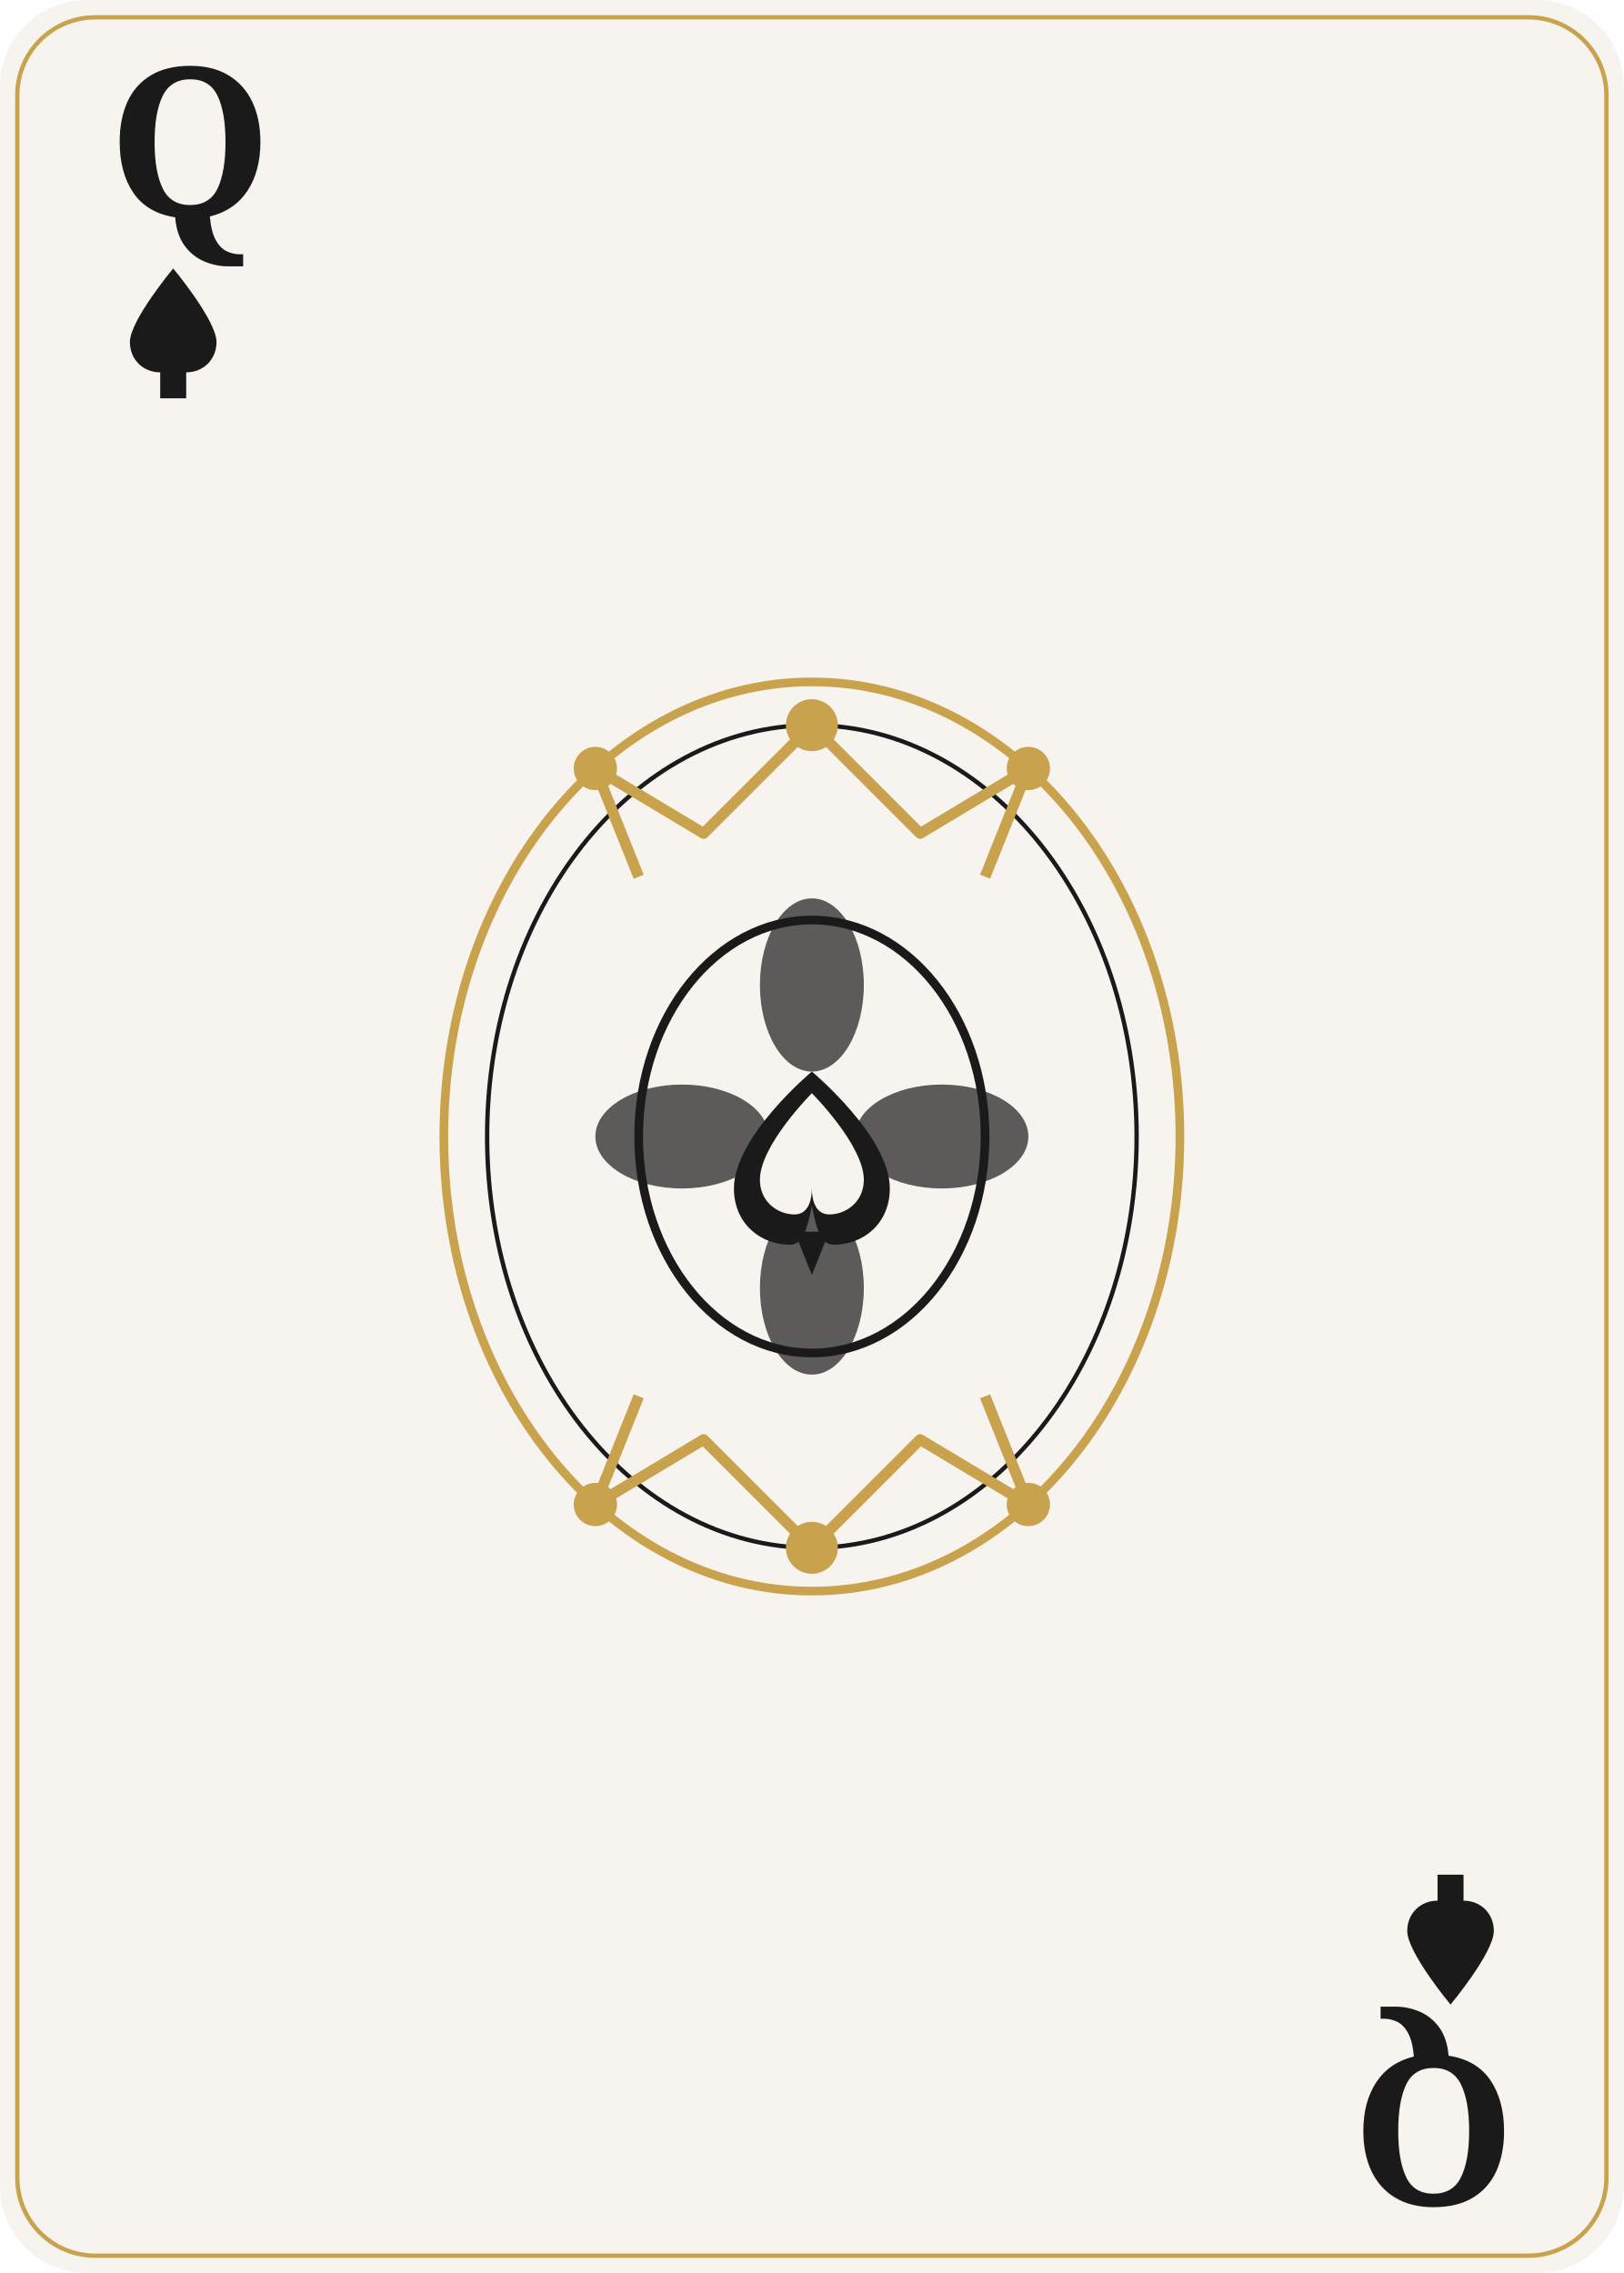
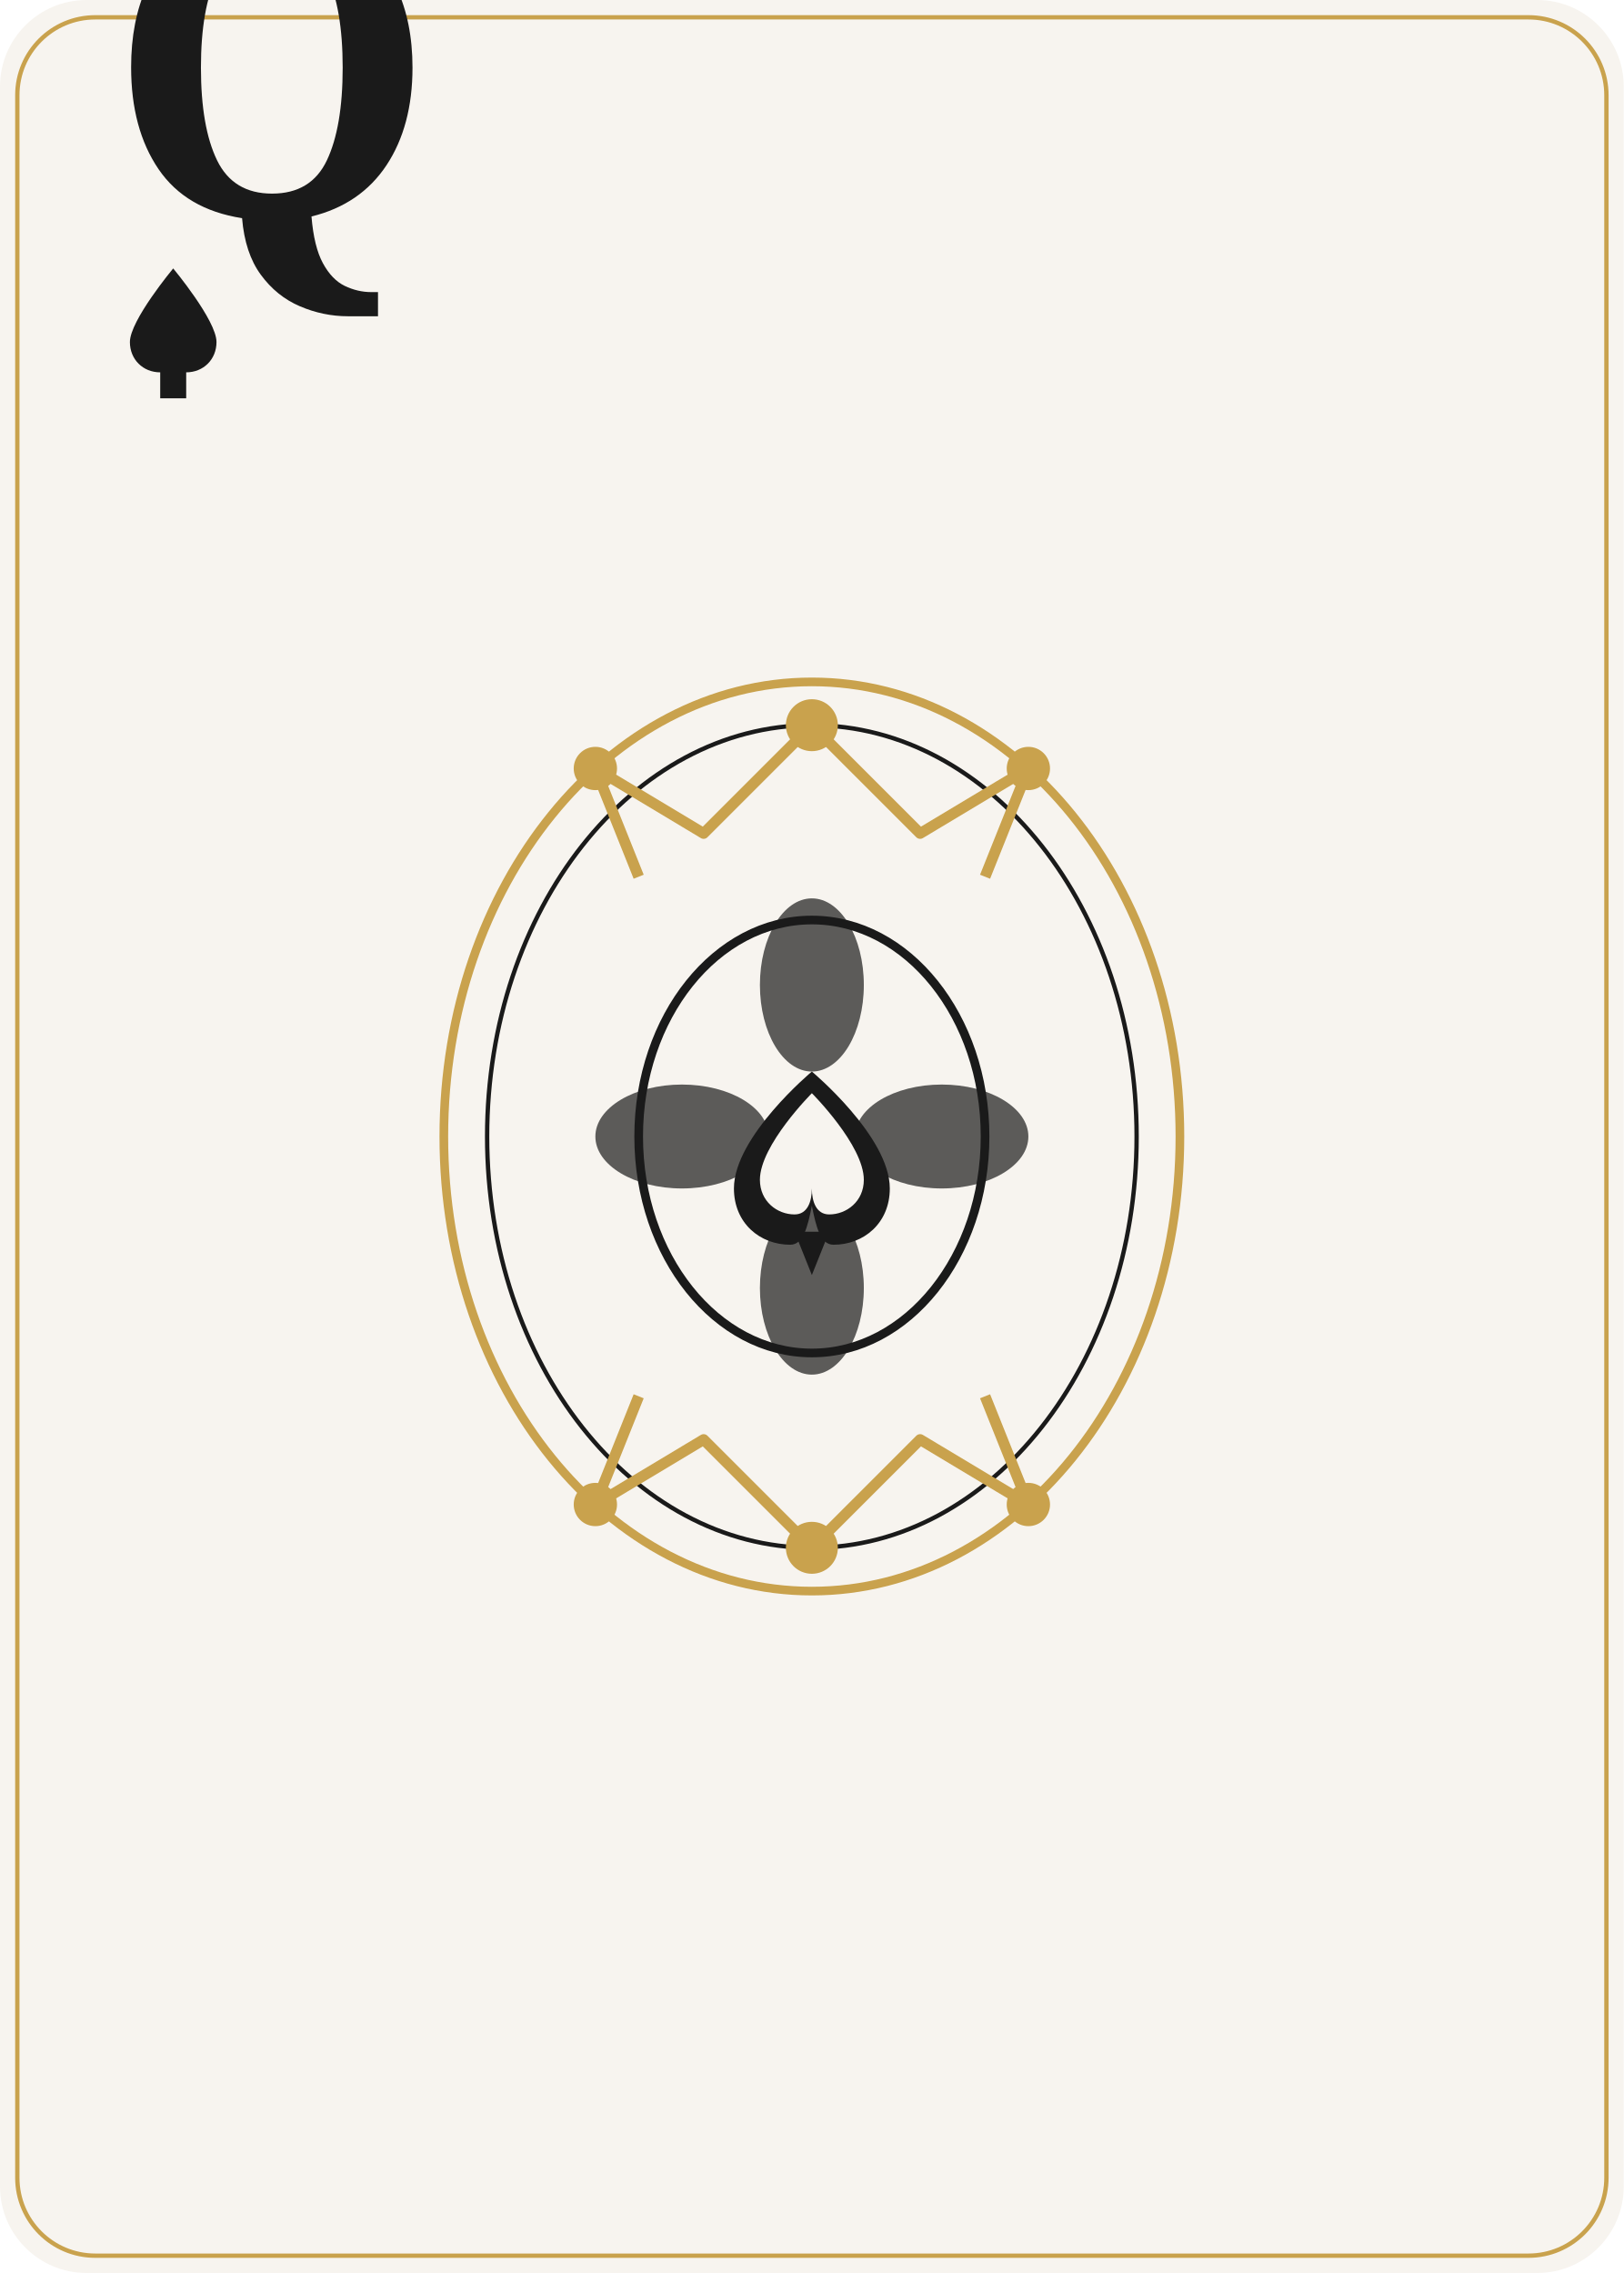
<svg xmlns="http://www.w3.org/2000/svg" viewBox="0 0 375 525" width="375" height="525">
  <rect x="0" y="0" width="375" height="525" rx="20" ry="20" fill="#F7F4EF" />
  <rect x="4" y="4" width="367" height="517" rx="18" ry="18" fill="none" stroke="#C9A24D" stroke-width="1" />
  <g transform="translate(25, 50)">
-     <text x="0" y="0" font-family="Georgia, serif" font-size="48" font-weight="bold" fill="#1A1A1A">Q</text>
-     <g transform="translate(3, 12)">
-       <path d="M12,0 C12,0 2,12 2,17 C2,21 5,24 9,24 C11,24 12,22 12,22 C12,22 13,24 15,24 C19,24 22,21 22,17 C22,12 12,0 12,0 Z" fill="#1A1A1A" />
-       <rect x="9" y="21" width="6" height="9" fill="#1A1A1A" />
-     </g>
-   </g>
-   <g transform="translate(350, 475) rotate(180)">
-     <text x="0" y="0" font-family="Georgia, serif" font-size="48" font-weight="bold" fill="#1A1A1A">Q</text>
+     <text x="0" y="0" font-family="Georgia, serif" font-size="96" font-weight="bold" fill="#1A1A1A">Q</text>
    <g transform="translate(3, 12)">
      <path d="M12,0 C12,0 2,12 2,17 C2,21 5,24 9,24 C11,24 12,22 12,22 C12,22 13,24 15,24 C19,24 22,21 22,17 C22,12 12,0 12,0 Z" fill="#1A1A1A" />
      <rect x="9" y="21" width="6" height="9" fill="#1A1A1A" />
    </g>
  </g>
  <g transform="translate(187.5, 262.5)">
    <ellipse cx="0" cy="0" rx="85" ry="105" fill="none" stroke="#C9A24D" stroke-width="2" />
    <ellipse cx="0" cy="0" rx="75" ry="95" fill="none" stroke="#1A1A1A" stroke-width="1" />
    <path d="M-40 -60 L-50 -85 L-25 -70 L0 -95 L25 -70 L50 -85 L40 -60" fill="none" stroke="#C9A24D" stroke-width="2.5" stroke-linejoin="round" />
    <circle cx="-50" cy="-85" r="5" fill="#C9A24D" />
    <circle cx="0" cy="-95" r="6" fill="#C9A24D" />
    <circle cx="50" cy="-85" r="5" fill="#C9A24D" />
    <ellipse cx="0" cy="0" rx="40" ry="50" fill="none" stroke="#1A1A1A" stroke-width="2" />
    <ellipse cx="0" cy="-35" rx="12" ry="20" fill="#1A1A1A" opacity="0.7" />
    <ellipse cx="0" cy="35" rx="12" ry="20" fill="#1A1A1A" opacity="0.7" />
    <ellipse cx="-30" cy="0" rx="20" ry="12" fill="#1A1A1A" opacity="0.7" />
    <ellipse cx="30" cy="0" rx="20" ry="12" fill="#1A1A1A" opacity="0.7" />
    <path d="M0 -15 C0 -15 -18 0 -18 12 C-18 20 -12 25 -5 25 C-2 25 -1 21 0 16 C1 21 2 25 5 25 C12 25 18 20 18 12 C18 0 0 -15 0 -15 Z" fill="#1A1A1A" />
    <path d="M-4 22 L0 32 L4 22" fill="#1A1A1A" />
    <path d="M0 -10 C0 -10 -12 2 -12 10 C-12 15 -8 18 -4 18 C-1 18 0 15 0 12 C0 15 1 18 4 18 C8 18 12 15 12 10 C12 2 0 -10 0 -10 Z" fill="#F7F4EF" />
    <path d="M-40 60 L-50 85 L-25 70 L0 95 L25 70 L50 85 L40 60" fill="none" stroke="#C9A24D" stroke-width="2.5" stroke-linejoin="round" />
    <circle cx="-50" cy="85" r="5" fill="#C9A24D" />
    <circle cx="0" cy="95" r="6" fill="#C9A24D" />
    <circle cx="50" cy="85" r="5" fill="#C9A24D" />
  </g>
</svg>
